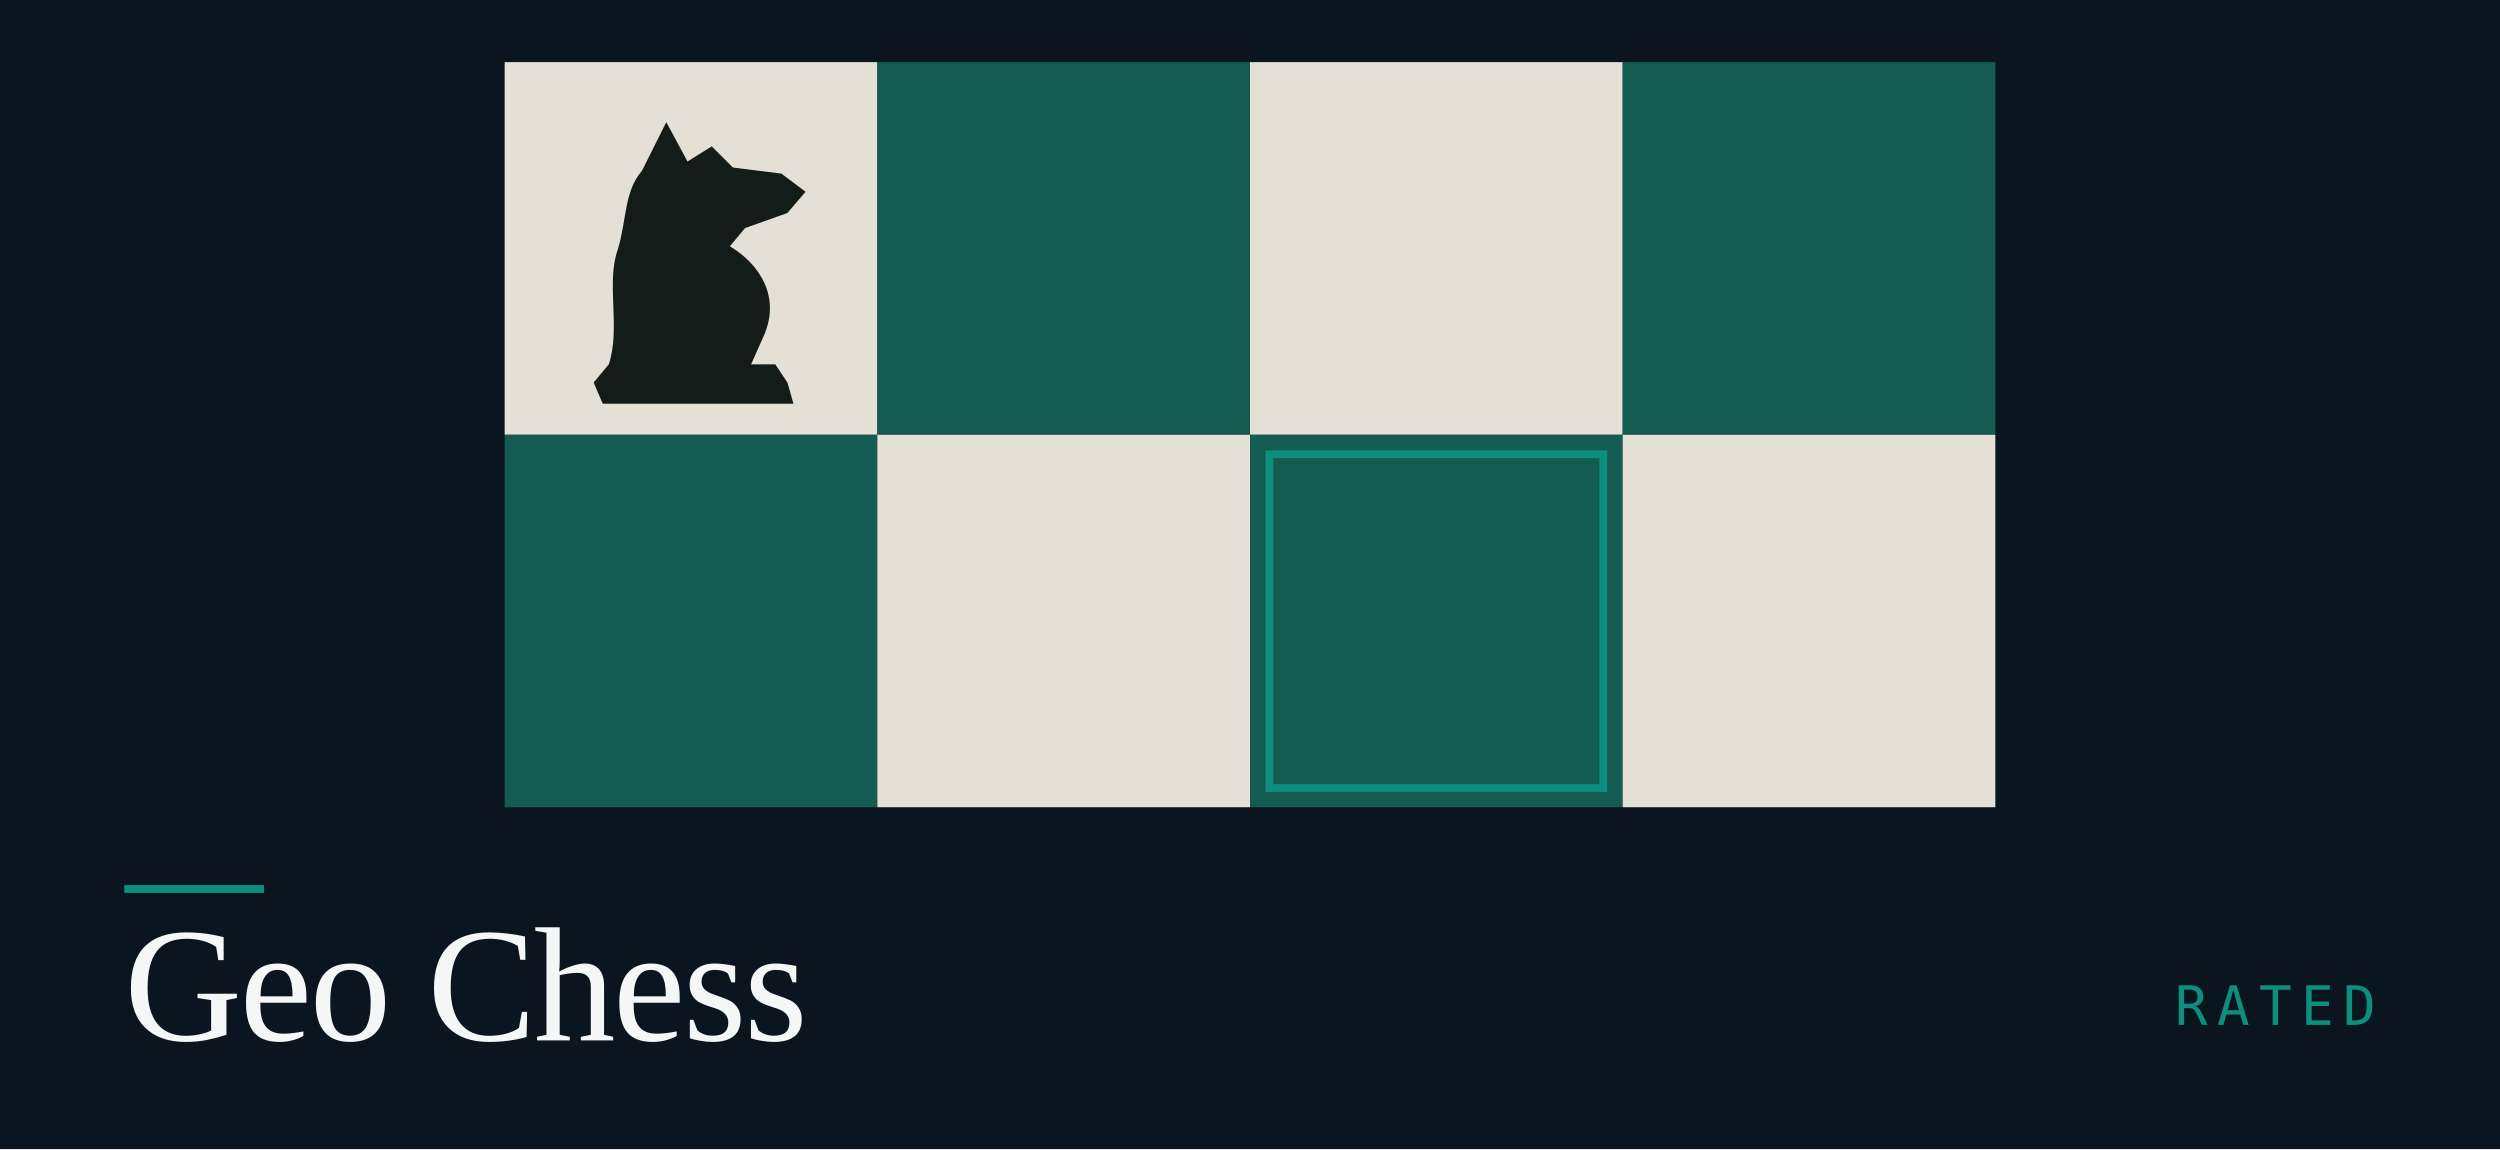
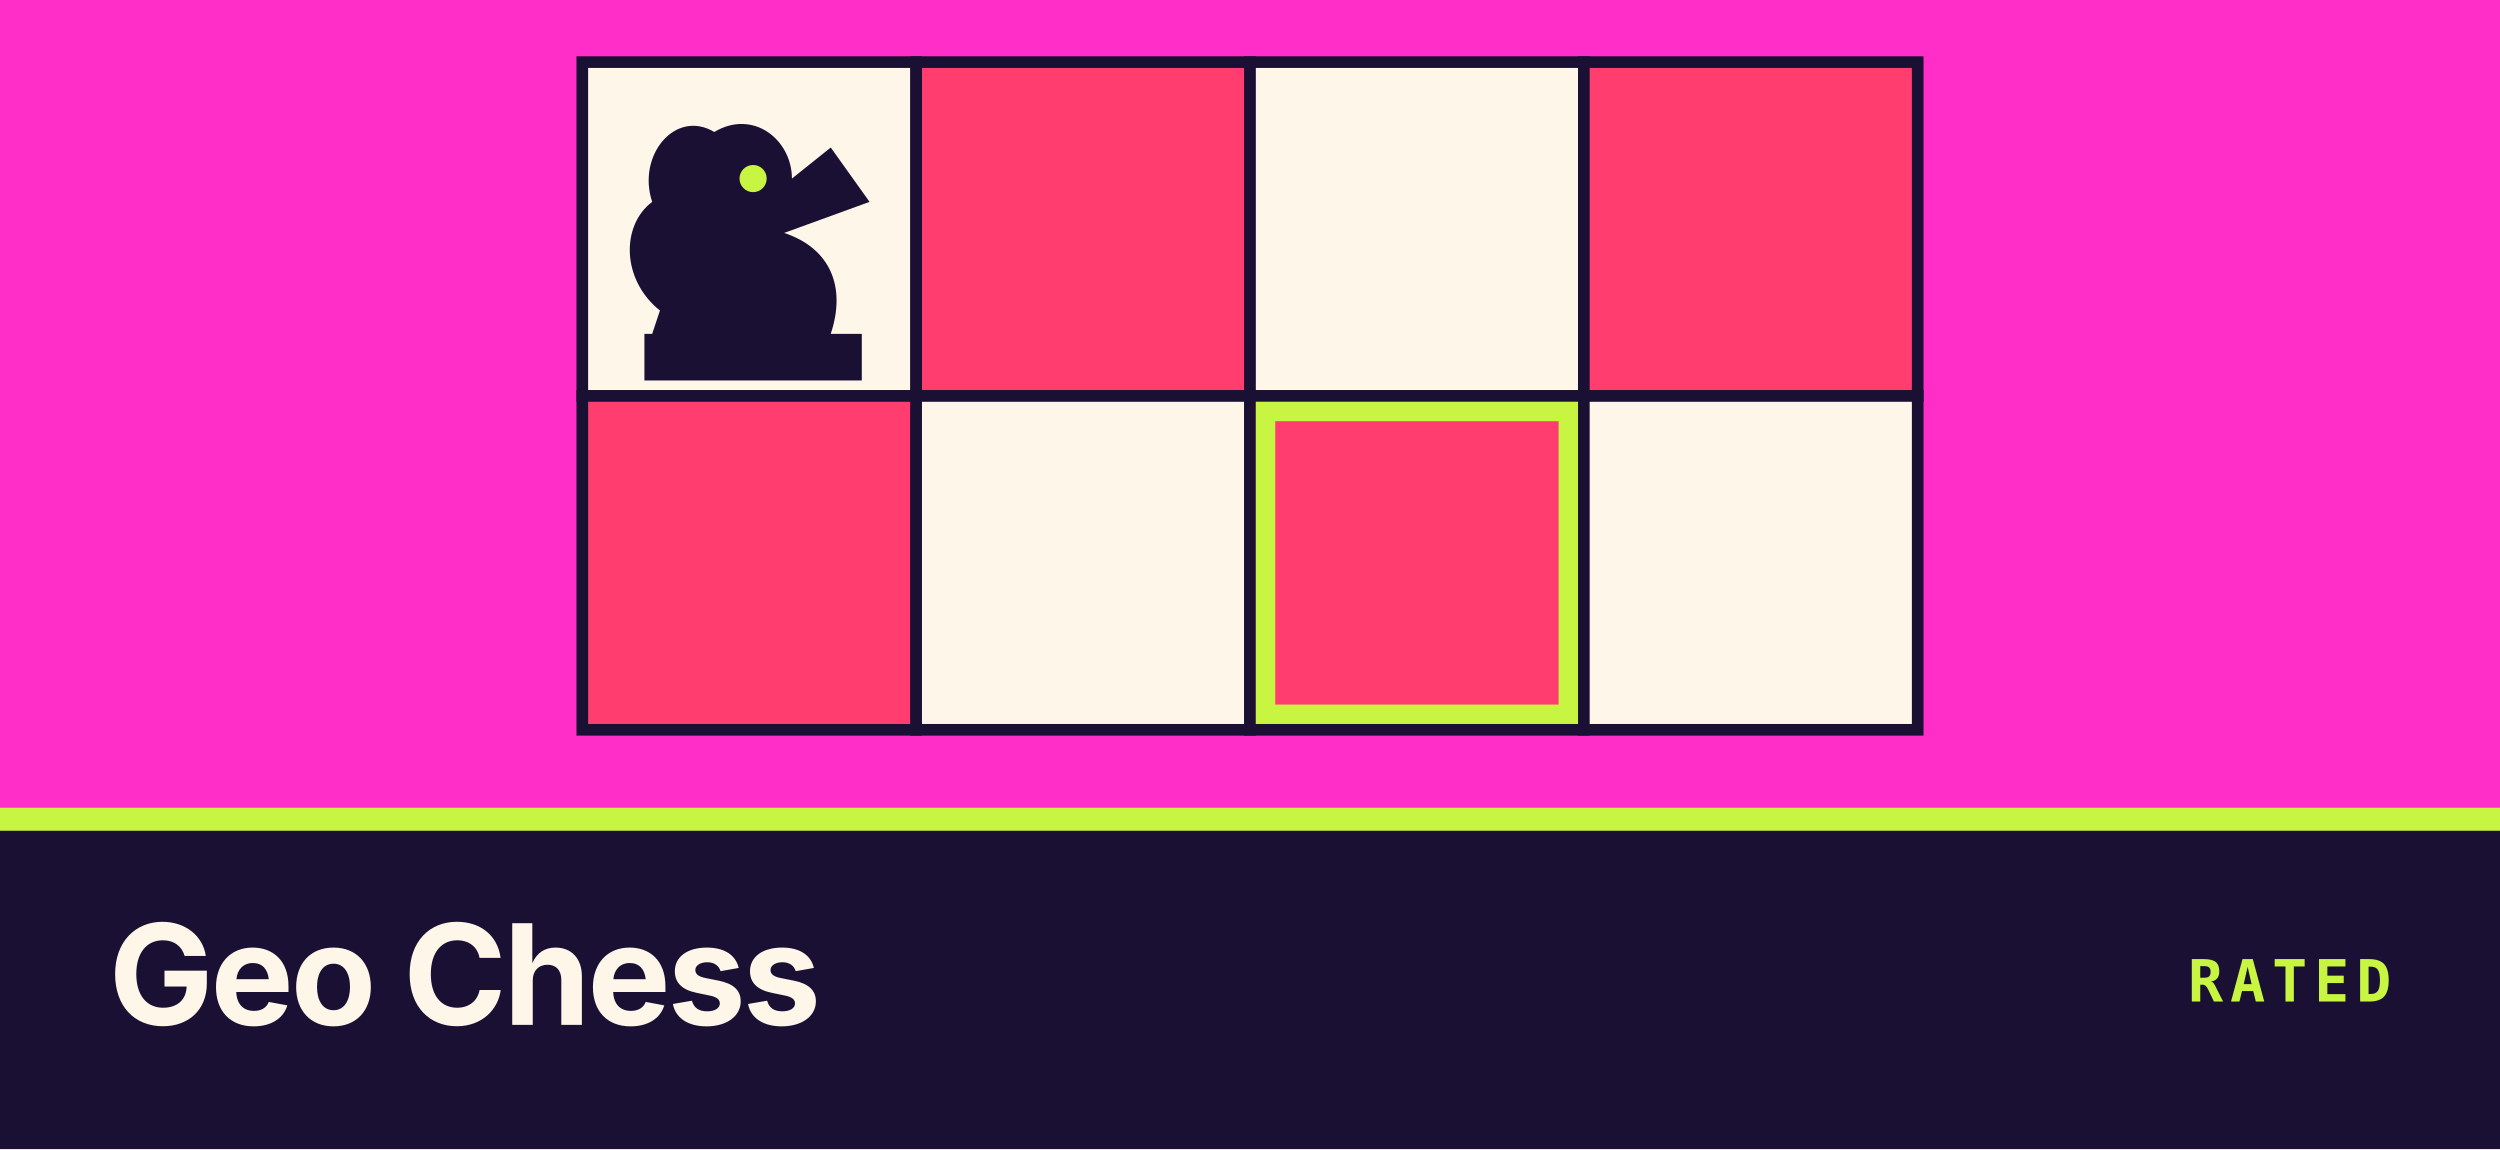
<svg xmlns="http://www.w3.org/2000/svg" viewBox="0 0 644 296" width="644" height="296" role="img" aria-label="Geo Chess">
-   <rect width="644" height="296" fill="#0B1520" />
-   <g>
-     <rect x="130" y="16" width="96" height="96" fill="#E4E0D6" />
-     <rect x="226" y="16" width="96" height="96" fill="#145C52" />
-     <rect x="322" y="16" width="96" height="96" fill="#E4E0D6" />
-     <rect x="418" y="16" width="96" height="96" fill="#145C52" />
-     <rect x="130" y="112" width="96" height="96" fill="#145C52" />
-     <rect x="226" y="112" width="96" height="96" fill="#E4E0D6" />
-     <rect x="322" y="112" width="96" height="96" fill="#145C52" />
-     <rect x="418" y="112" width="96" height="96" fill="#E4E0D6" />
+   <rect width="644" height="296" fill="#FF2EC8" />
+   <g stroke="#1A1033" stroke-width="3">
+     <rect x="150" y="16" width="86" height="86" fill="#FFF6EA" />
+     <rect x="236" y="16" width="86" height="86" fill="#FF3D6E" />
+     <rect x="322" y="16" width="86" height="86" fill="#FFF6EA" />
+     <rect x="408" y="16" width="86" height="86" fill="#FF3D6E" />
+     <rect x="150" y="102" width="86" height="86" fill="#FF3D6E" />
+     <rect x="236" y="102" width="86" height="86" fill="#FFF6EA" />
+     <rect x="322" y="102" width="86" height="86" fill="#FF3D6E" />
+     <rect x="408" y="102" width="86" height="86" fill="#FFF6EA" />
  </g>
-   <rect x="327" y="117" width="86" height="86" fill="none" stroke="#0C8F7F" stroke-width="2" />
-   <g transform="translate(142,26) scale(0.39)" fill="#141C1A">
-     <path d="M34 200              L28 186              L38 174              C46 150 36 120 44 98              C50 78 48 60 60 46              L76 14              L90 40              L106 30              L120 44              L152 48              L168 60              L156 74              L128 84              L118 96              C138 108 152 130 140 156              L132 174              L148 174              L156 186              L160 200              Z" />
+   <rect x="326" y="106" width="78" height="78" fill="none" stroke="#C8F542" stroke-width="5" />
+   <g transform="translate(158,24)">
+     <path fill="#1A1033" d="M8 74 H64 V62 H56 C60 50 56 40 44 36 L66 28 L56 14 L46 22 C46 12 36 4 26 10 C16 4 6 16 10 28 C2 34 2 48 12 56 L10 62 H8 Z" />
+     <circle cx="36" cy="22" r="3.5" fill="#C8F542" />
  </g>
-   <rect x="0" y="208" width="644" height="88" fill="#0B1520" />
-   <rect x="32" y="228" width="36" height="2" fill="#0C8F7F" />
-   <text x="32" y="268" font-family="Georgia, 'Liberation Serif', 'Times New Roman', 'Noto Serif', serif" font-size="42" font-weight="400" fill="#F4F7F6" letter-spacing="-0.6">Geo Chess</text>
-   <text x="612" y="264" text-anchor="end" font-family="'JetBrains Mono', ui-monospace, Menlo, Consolas, monospace" font-size="14" font-weight="500" fill="#0C8F7F" letter-spacing="2.4">RATED</text>
+   <rect x="0" y="208" width="644" height="88" fill="#1A1033" />
+   <rect x="0" y="208" width="644" height="6" fill="#C8F542" />
+   <text x="28" y="264" font-family="Inter, system-ui, -apple-system, 'Segoe UI', sans-serif" font-size="36" font-weight="700" fill="#FFF6EA" letter-spacing="-0.8">Geo Chess</text>
+   <text x="616" y="258" text-anchor="end" font-family="'JetBrains Mono', ui-monospace, Menlo, Consolas, monospace" font-size="15" font-weight="600" fill="#C8F542" letter-spacing="1.8">RATED</text>
</svg>
